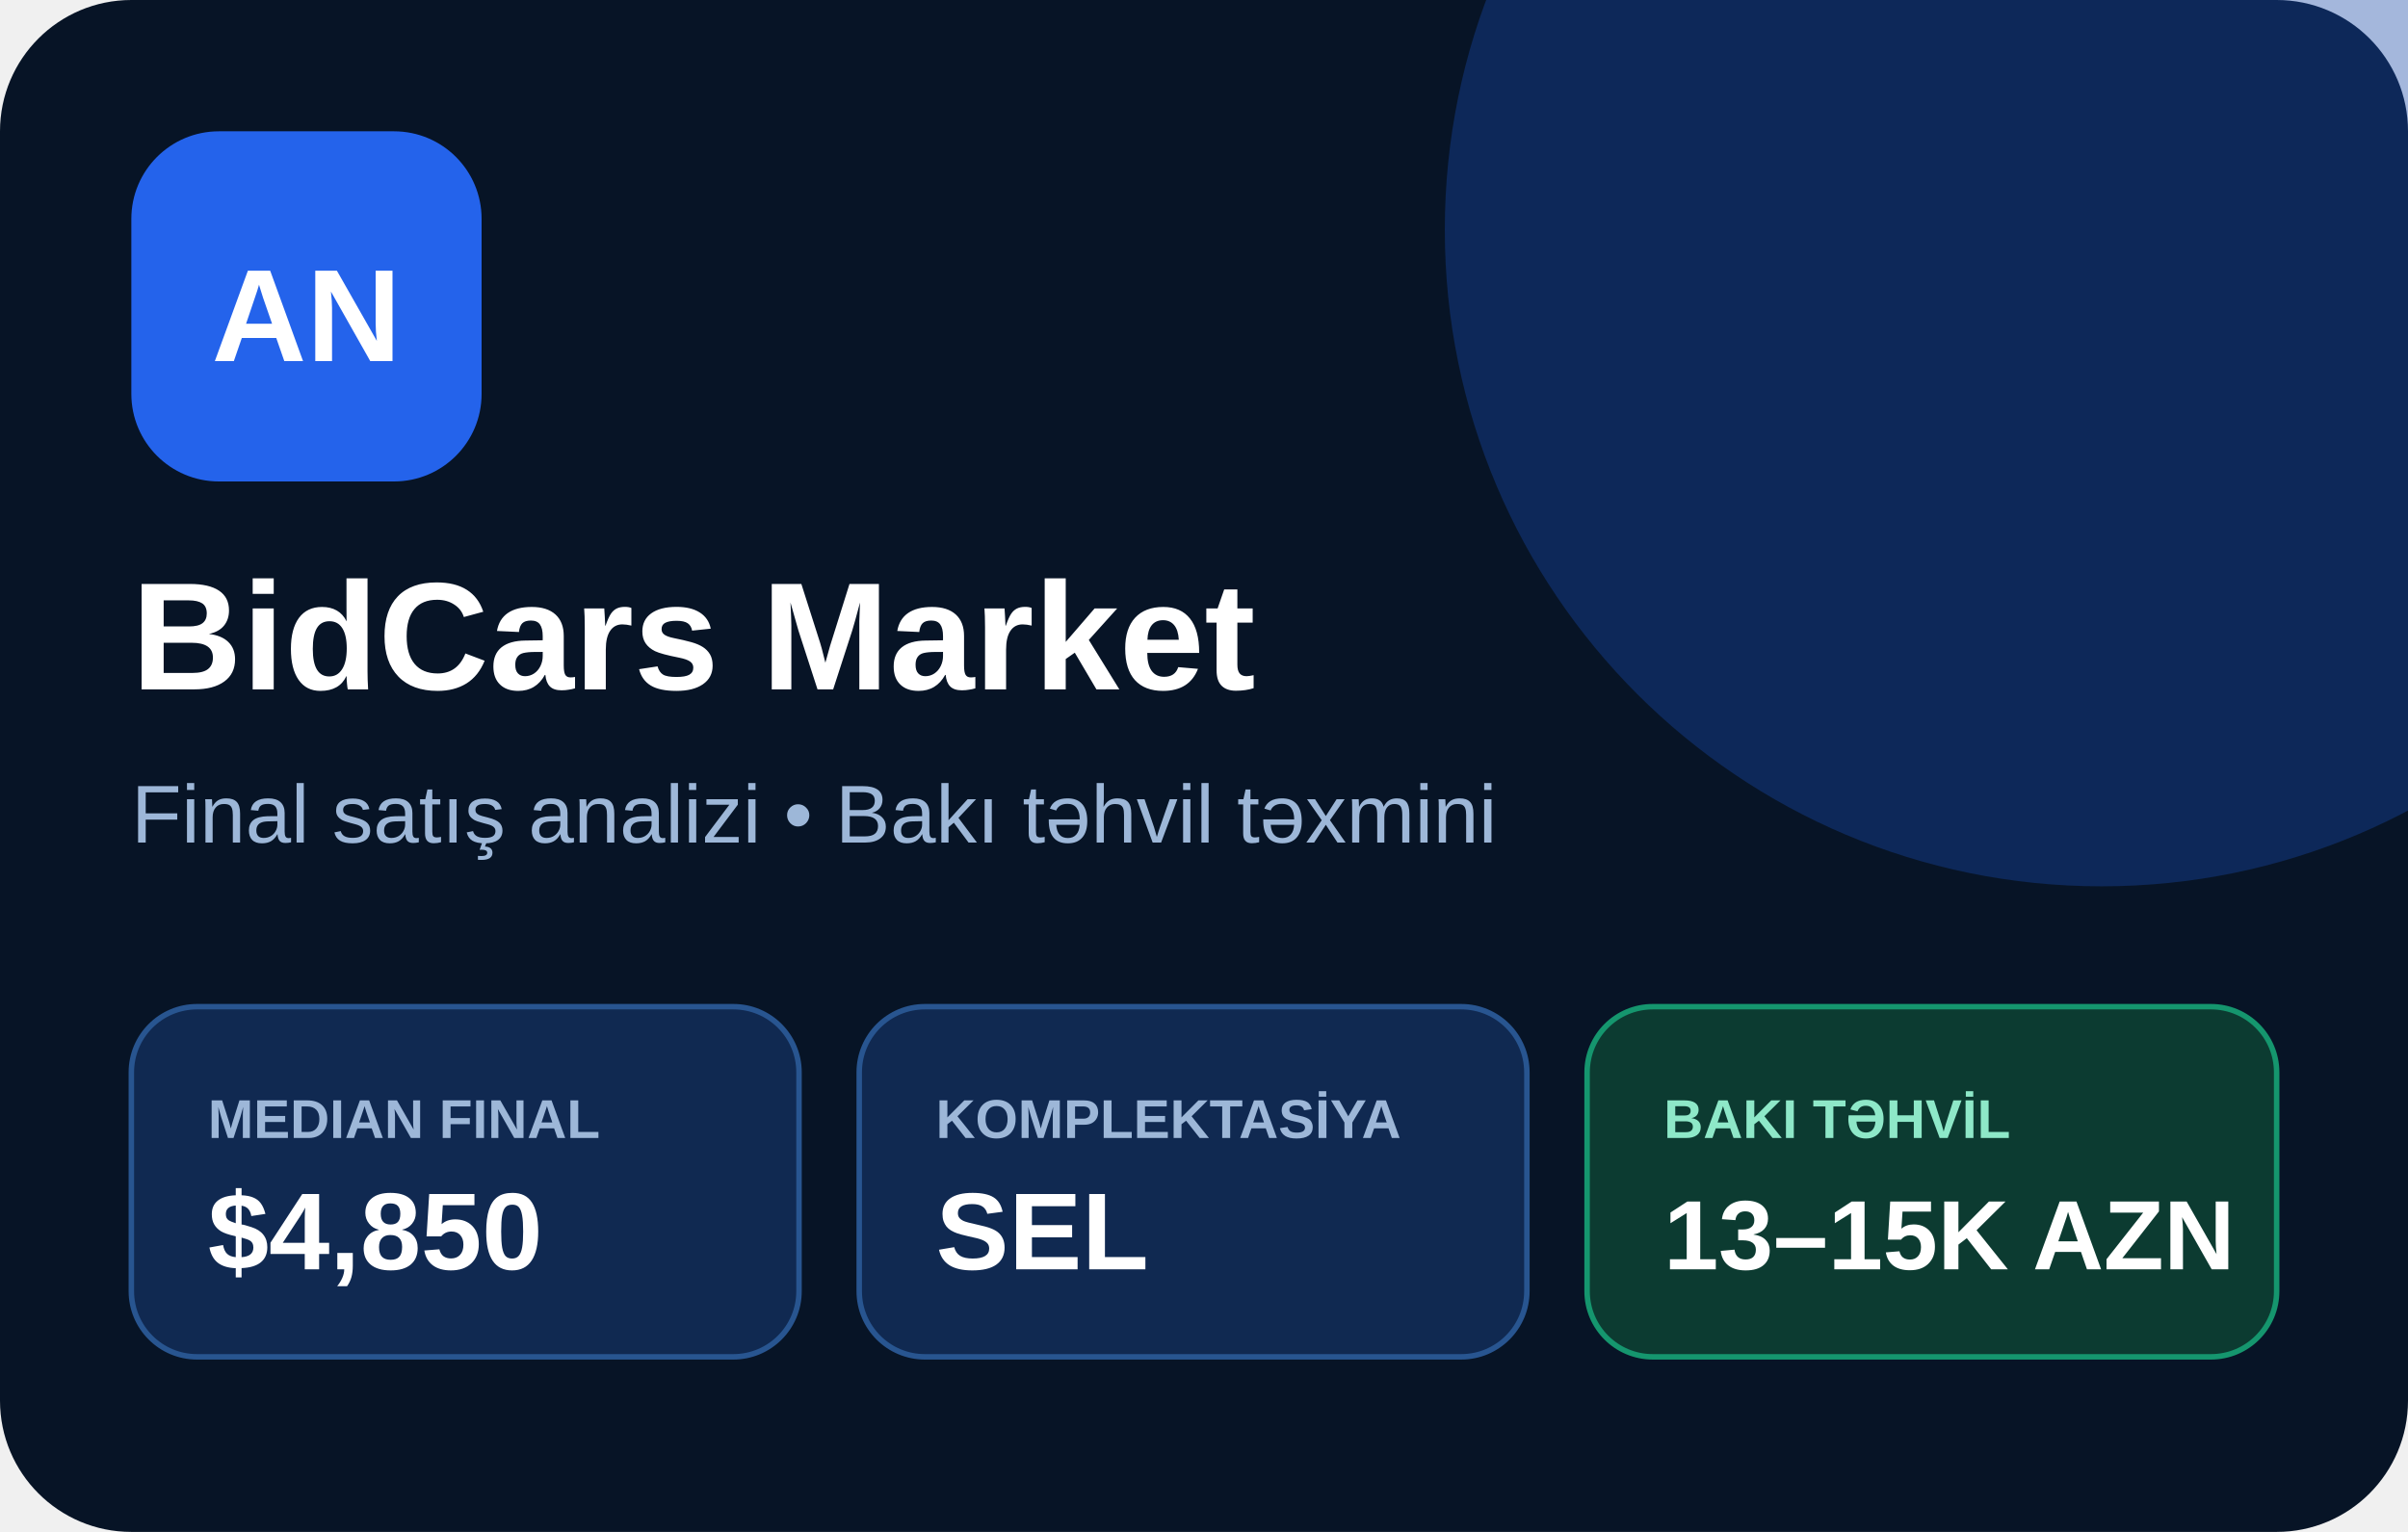
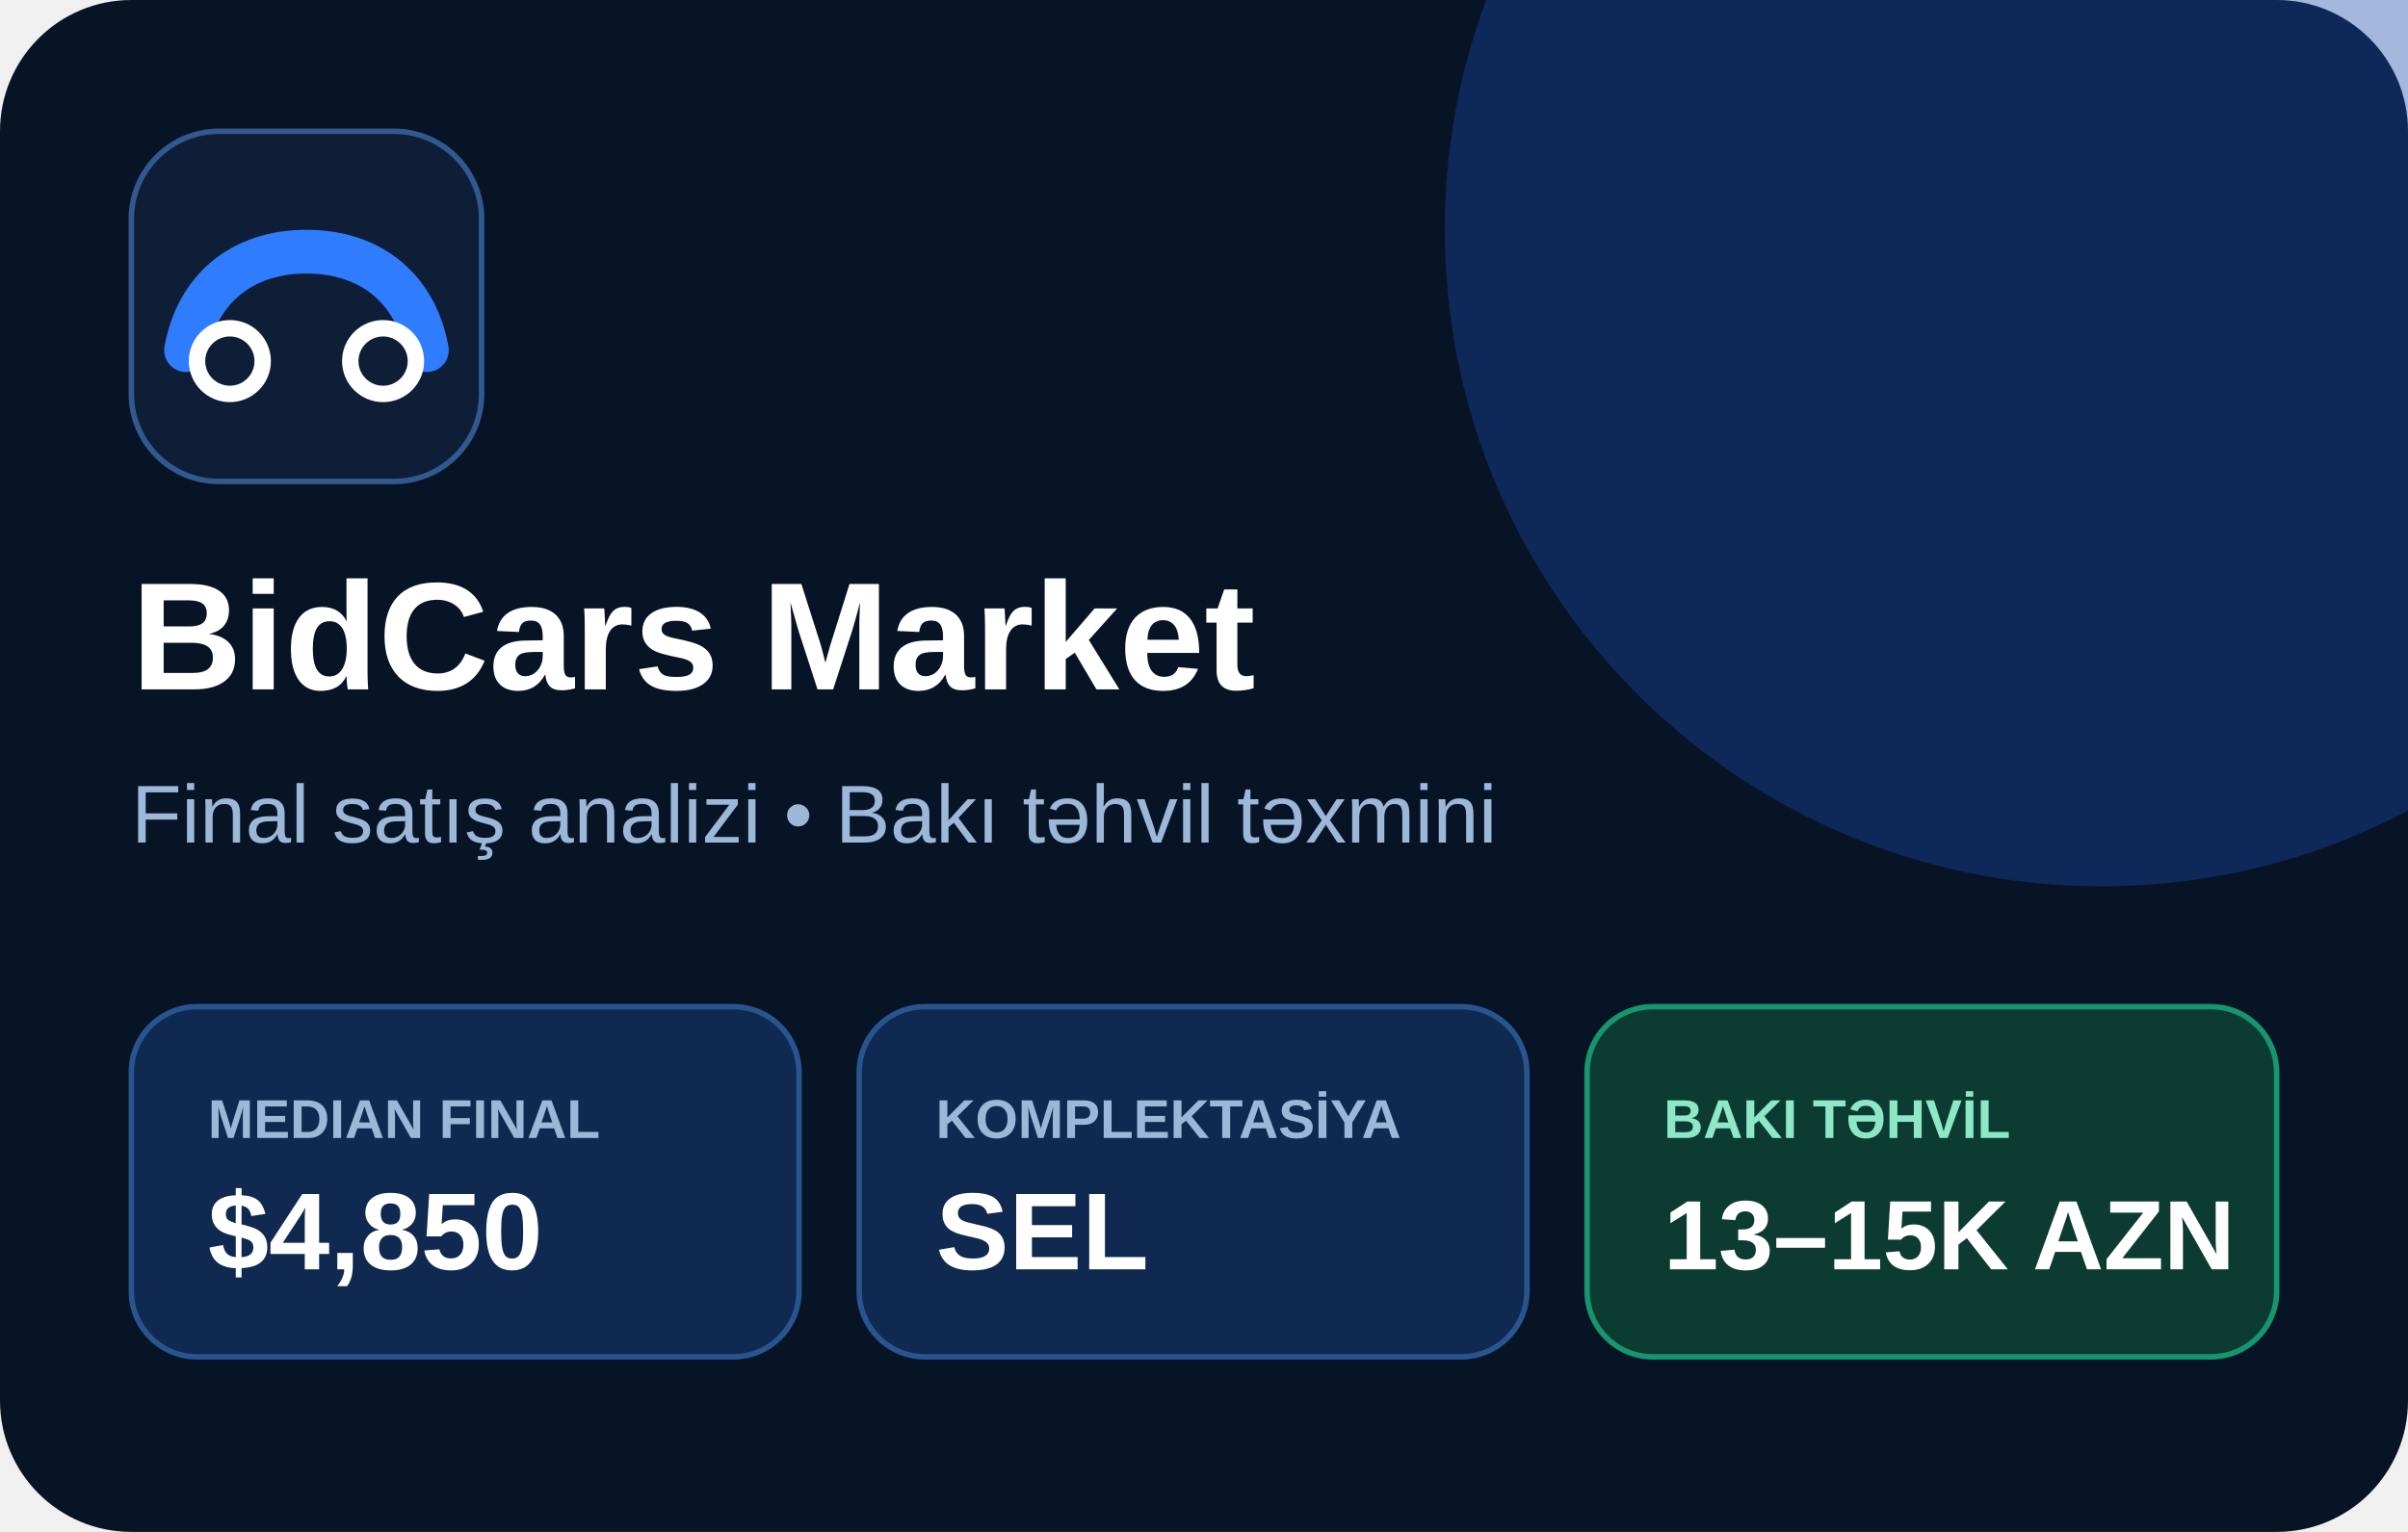
<svg xmlns="http://www.w3.org/2000/svg" viewBox="0 0 440 280">
  <rect width="440" height="280" rx="24" fill="#071426" />
  <circle cx="384" cy="42" r="120" fill="#184db7" opacity=".35" />
-   <rect x="24" y="24" width="64" height="64" rx="16" fill="#2463eb" />
-   <text x="56" y="66" text-anchor="middle" font-family="Arial" font-size="24" font-weight="700" fill="white">AN</text>
+   <rect x="24" y="24" width="64" height="64" rx="16" fill="#0d1e36" stroke="#315991" />
+   <path d="M34 64c2-11 10-18 22-18s20 7 22 18" fill="none" stroke="#2f7cff" stroke-width="8" stroke-linecap="round" />
+   <circle cx="42" cy="66" r="6" fill="#0d1e36" stroke="white" stroke-width="3" />
+   <circle cx="70" cy="66" r="6" fill="#0d1e36" stroke="white" stroke-width="3" />
  <text x="24" y="126" font-family="Arial" font-size="28" font-weight="700" fill="white">BidCars Market</text>
  <text x="24" y="154" font-family="Arial" font-size="15" fill="#9db7d8">Final satış analizi • Bakı təhvil təxmini</text>
  <g transform="translate(24 184)">
    <rect width="122" height="64" rx="12" fill="#102951" stroke="#285590" />
    <text x="14" y="24" font-family="Arial" font-size="10" font-weight="700" fill="#9db7d8">MEDIAN FINAL</text>
    <text x="14" y="48" font-family="Arial" font-size="20" font-weight="700" fill="white">$4,850</text>
  </g>
  <g transform="translate(157 184)">
    <rect width="122" height="64" rx="12" fill="#102951" stroke="#285590" />
    <text x="14" y="24" font-family="Arial" font-size="10" font-weight="700" fill="#9db7d8">KOMPLEKTASİYA</text>
    <text x="14" y="48" font-family="Arial" font-size="20" font-weight="700" fill="white">SEL</text>
  </g>
  <g transform="translate(290 184)">
    <rect width="126" height="64" rx="12" fill="#0c3b31" stroke="#15966e" />
    <text x="14" y="24" font-family="Arial" font-size="10" font-weight="700" fill="#8ee8c8">BAKI TƏHVİL</text>
    <text x="14" y="48" font-family="Arial" font-size="18" font-weight="700" fill="white">13–15K AZN</text>
  </g>
</svg>
